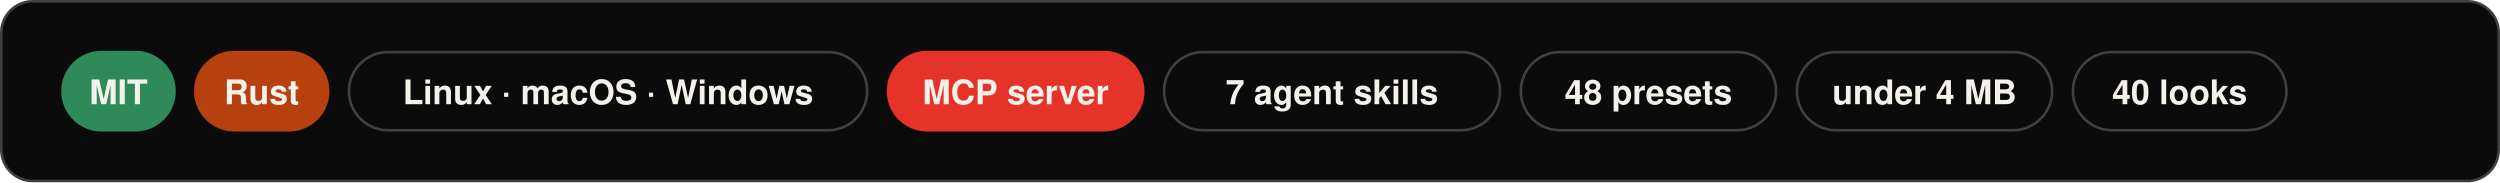
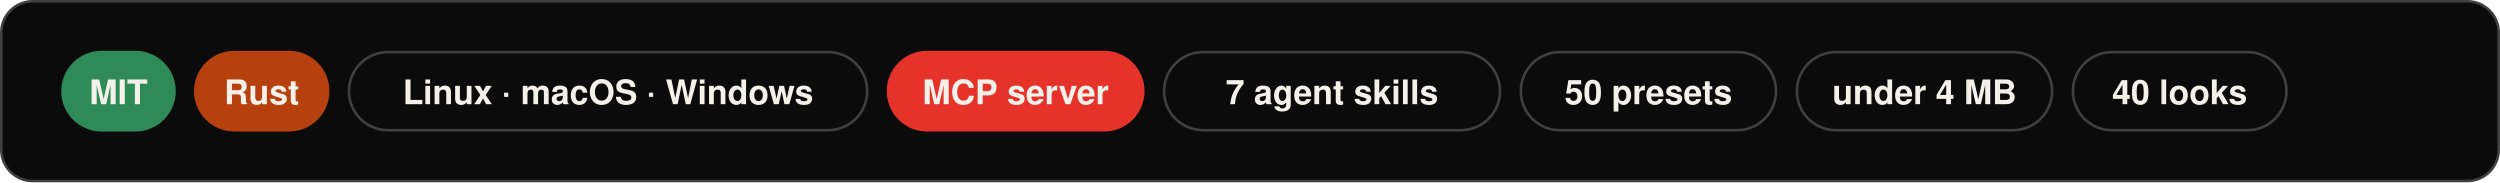
- <svg xmlns="http://www.w3.org/2000/svg" width="960" height="70" viewBox="0 0 960 70" role="img" aria-label="MIT, Rust, Linux macOS Windows, MCP server, 7 agent skills, 48 presets, under 4 MB, 40 looks">
+ <svg xmlns="http://www.w3.org/2000/svg" width="960" height="70" viewBox="0 0 960 70" role="img" aria-label="MIT, Rust, Linux macOS Windows, MCP server, 7 agent skills, 50 presets, under 4 MB, 40 looks">
  <rect x="0.5" y="0.5" width="959" height="69" rx="12" fill="#0B0B0C" stroke="#404040" />
  <rect x="24" y="20" width="43" height="30" rx="15" fill="#2E8B57" stroke="#2E8B57" />
  <text x="45.5" y="40" font-family="Helvetica Neue, Helvetica, Arial, Liberation Sans, sans-serif" font-weight="600" font-size="13" fill="#F4F1EA" text-anchor="middle" letter-spacing="0">MIT</text>
  <rect x="75" y="20" width="51" height="30" rx="15" fill="#B7410E" stroke="#B7410E" />
  <text x="100.5" y="40" font-family="Helvetica Neue, Helvetica, Arial, Liberation Sans, sans-serif" font-weight="600" font-size="13" fill="#F4F1EA" text-anchor="middle" letter-spacing="0">Rust</text>
  <rect x="134" y="20" width="199" height="30" rx="15" fill="none" stroke="#404040" />
  <text x="233.5" y="40" font-family="Helvetica Neue, Helvetica, Arial, Liberation Sans, sans-serif" font-weight="600" font-size="13" fill="#F4F1EA" text-anchor="middle" letter-spacing="0">Linux · macOS · Windows</text>
  <rect x="341" y="20" width="98" height="30" rx="15" fill="#E5332A" stroke="#E5332A" />
  <text x="390.0" y="40" font-family="Helvetica Neue, Helvetica, Arial, Liberation Sans, sans-serif" font-weight="600" font-size="13" fill="#F4F1EA" text-anchor="middle" letter-spacing="0">MCP server</text>
  <rect x="447" y="20" width="129" height="30" rx="15" fill="none" stroke="#404040" />
  <text x="511.5" y="40" font-family="Helvetica Neue, Helvetica, Arial, Liberation Sans, sans-serif" font-weight="600" font-size="13" fill="#F4F1EA" text-anchor="middle" letter-spacing="0">7 agent skills</text>
  <rect x="584" y="20" width="98" height="30" rx="15" fill="none" stroke="#404040" />
-   <text x="633.0" y="40" font-family="Helvetica Neue, Helvetica, Arial, Liberation Sans, sans-serif" font-weight="600" font-size="13" fill="#F4F1EA" text-anchor="middle" letter-spacing="0">48 presets</text>
+   <text x="633.0" y="40" font-family="Helvetica Neue, Helvetica, Arial, Liberation Sans, sans-serif" font-weight="600" font-size="13" fill="#F4F1EA" text-anchor="middle" letter-spacing="0">50 presets</text>
  <rect x="690" y="20" width="98" height="30" rx="15" fill="none" stroke="#404040" />
  <text x="739.0" y="40" font-family="Helvetica Neue, Helvetica, Arial, Liberation Sans, sans-serif" font-weight="600" font-size="13" fill="#F4F1EA" text-anchor="middle" letter-spacing="0">under 4 MB</text>
  <rect x="796" y="20" width="82" height="30" rx="15" fill="none" stroke="#404040" />
  <text x="837.0" y="40" font-family="Helvetica Neue, Helvetica, Arial, Liberation Sans, sans-serif" font-weight="600" font-size="13" fill="#F4F1EA" text-anchor="middle" letter-spacing="0">40 looks</text>
</svg>
